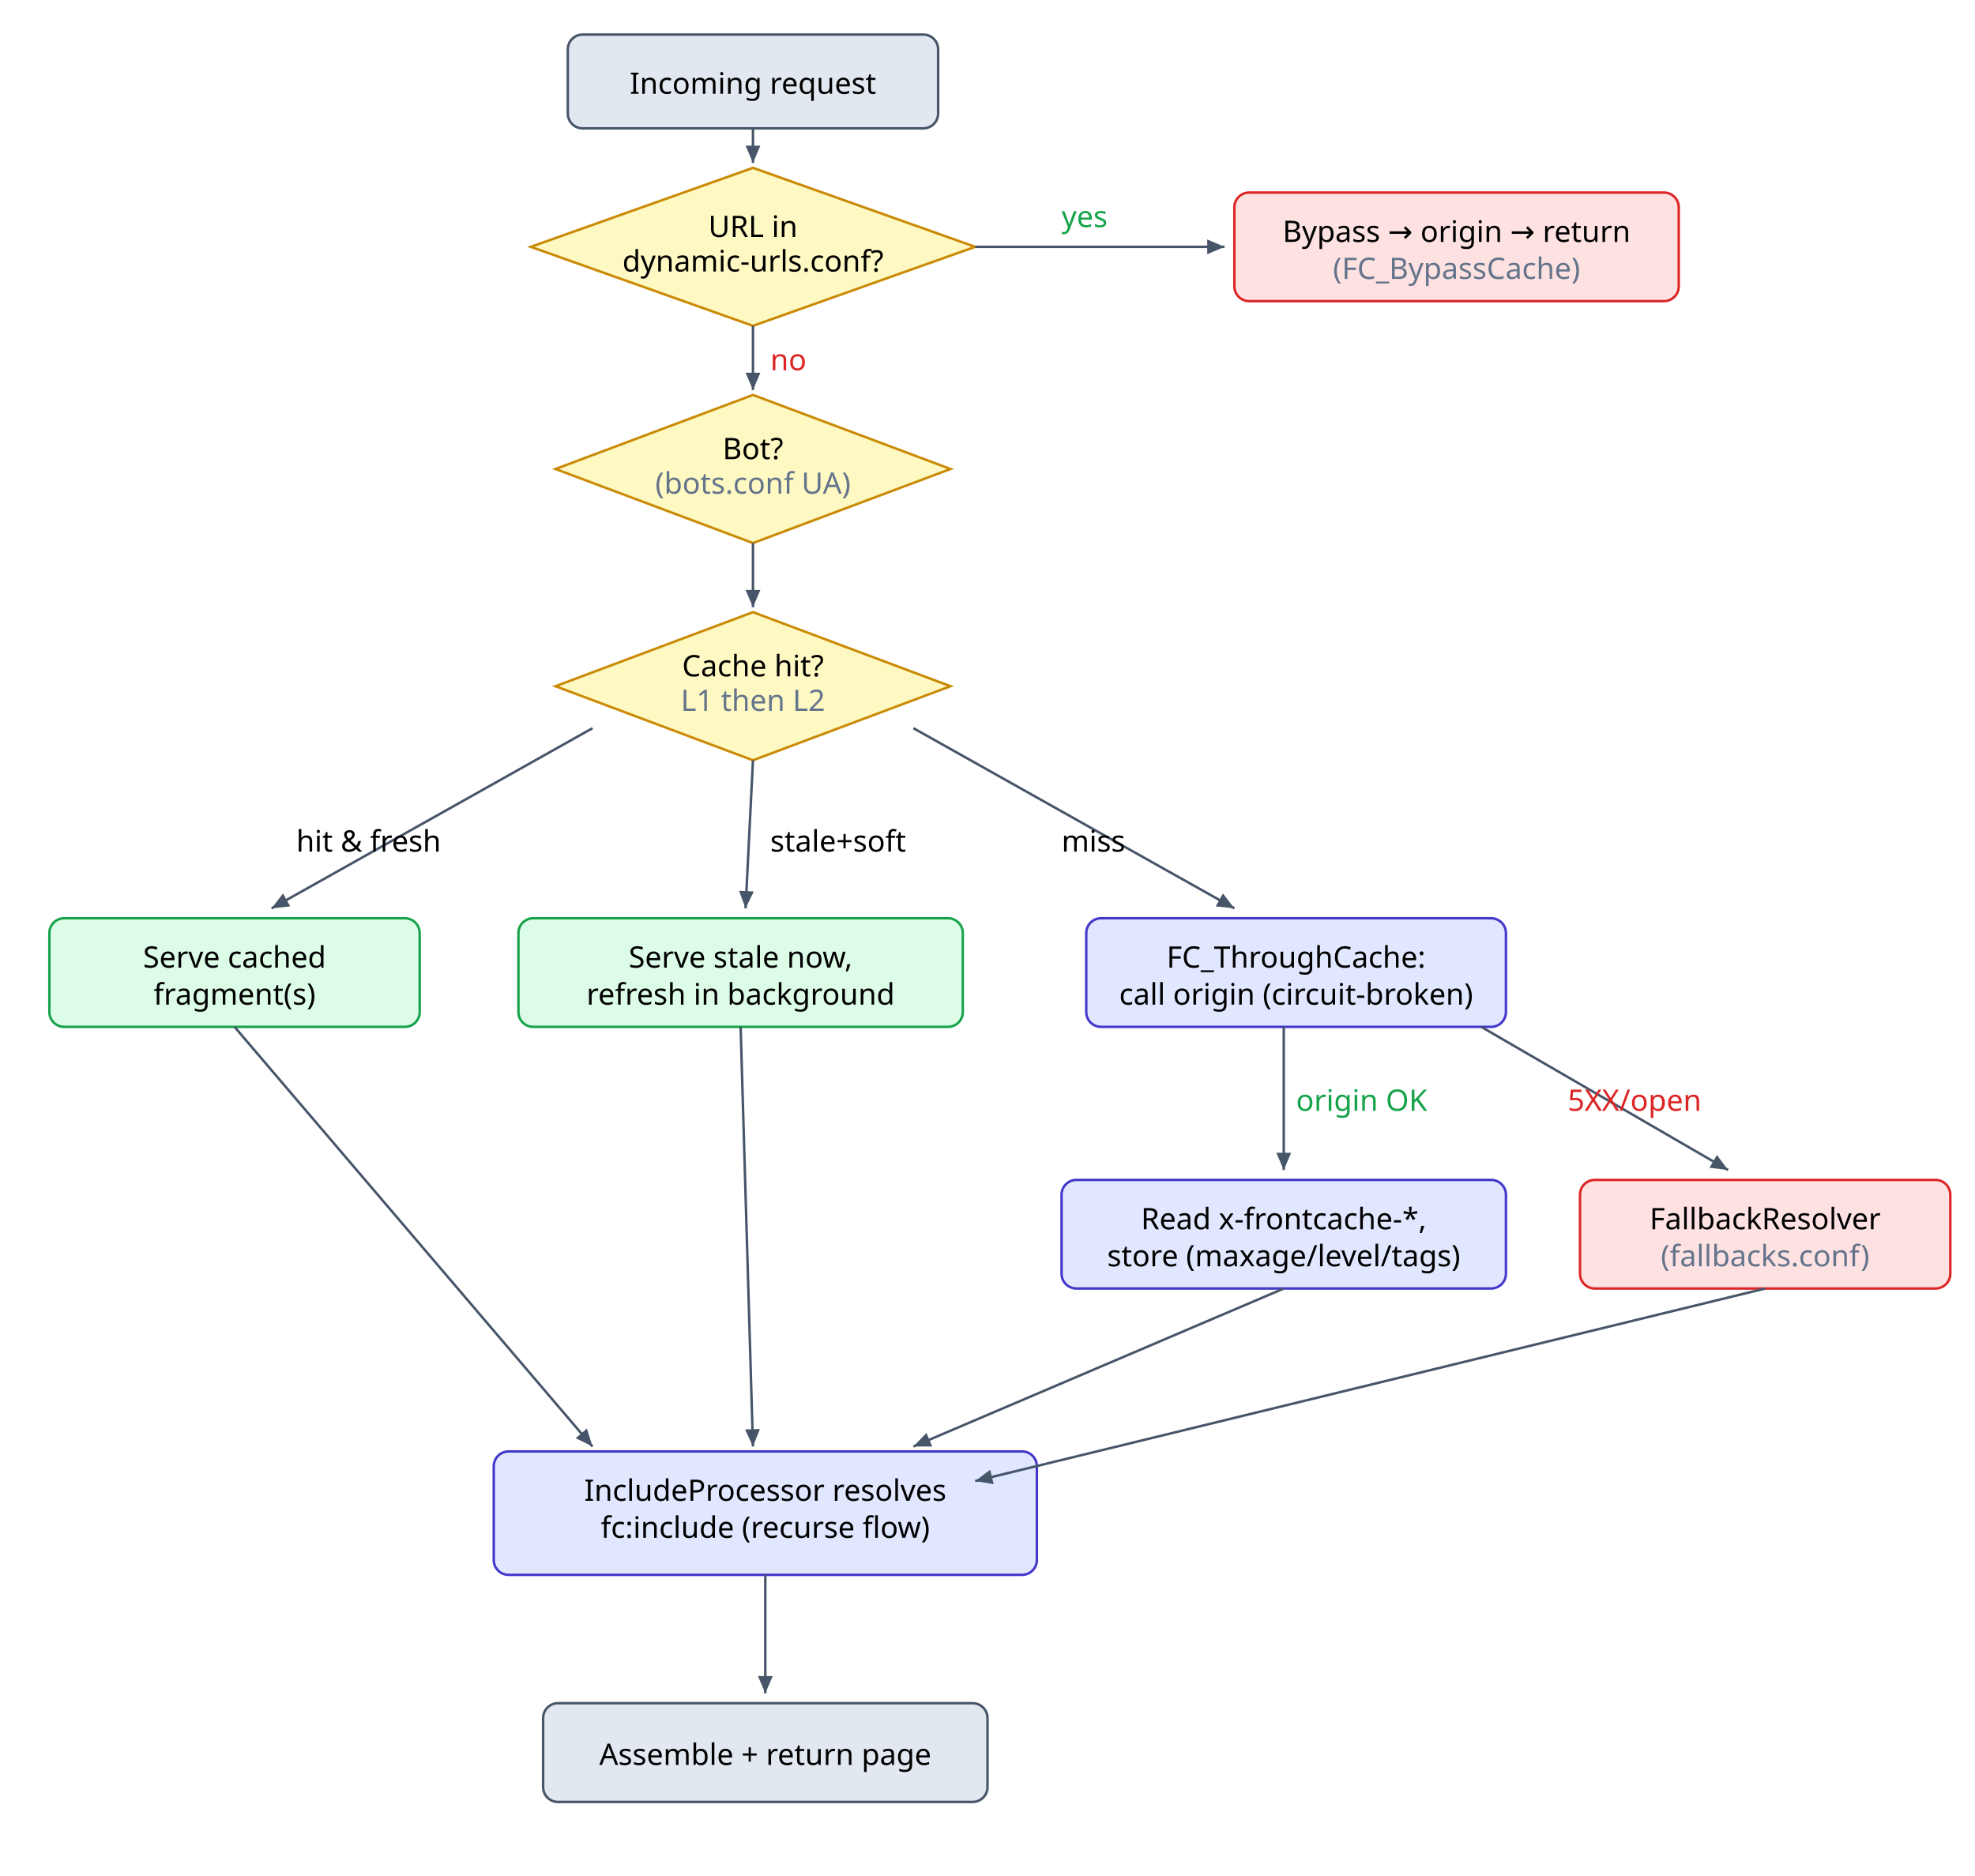
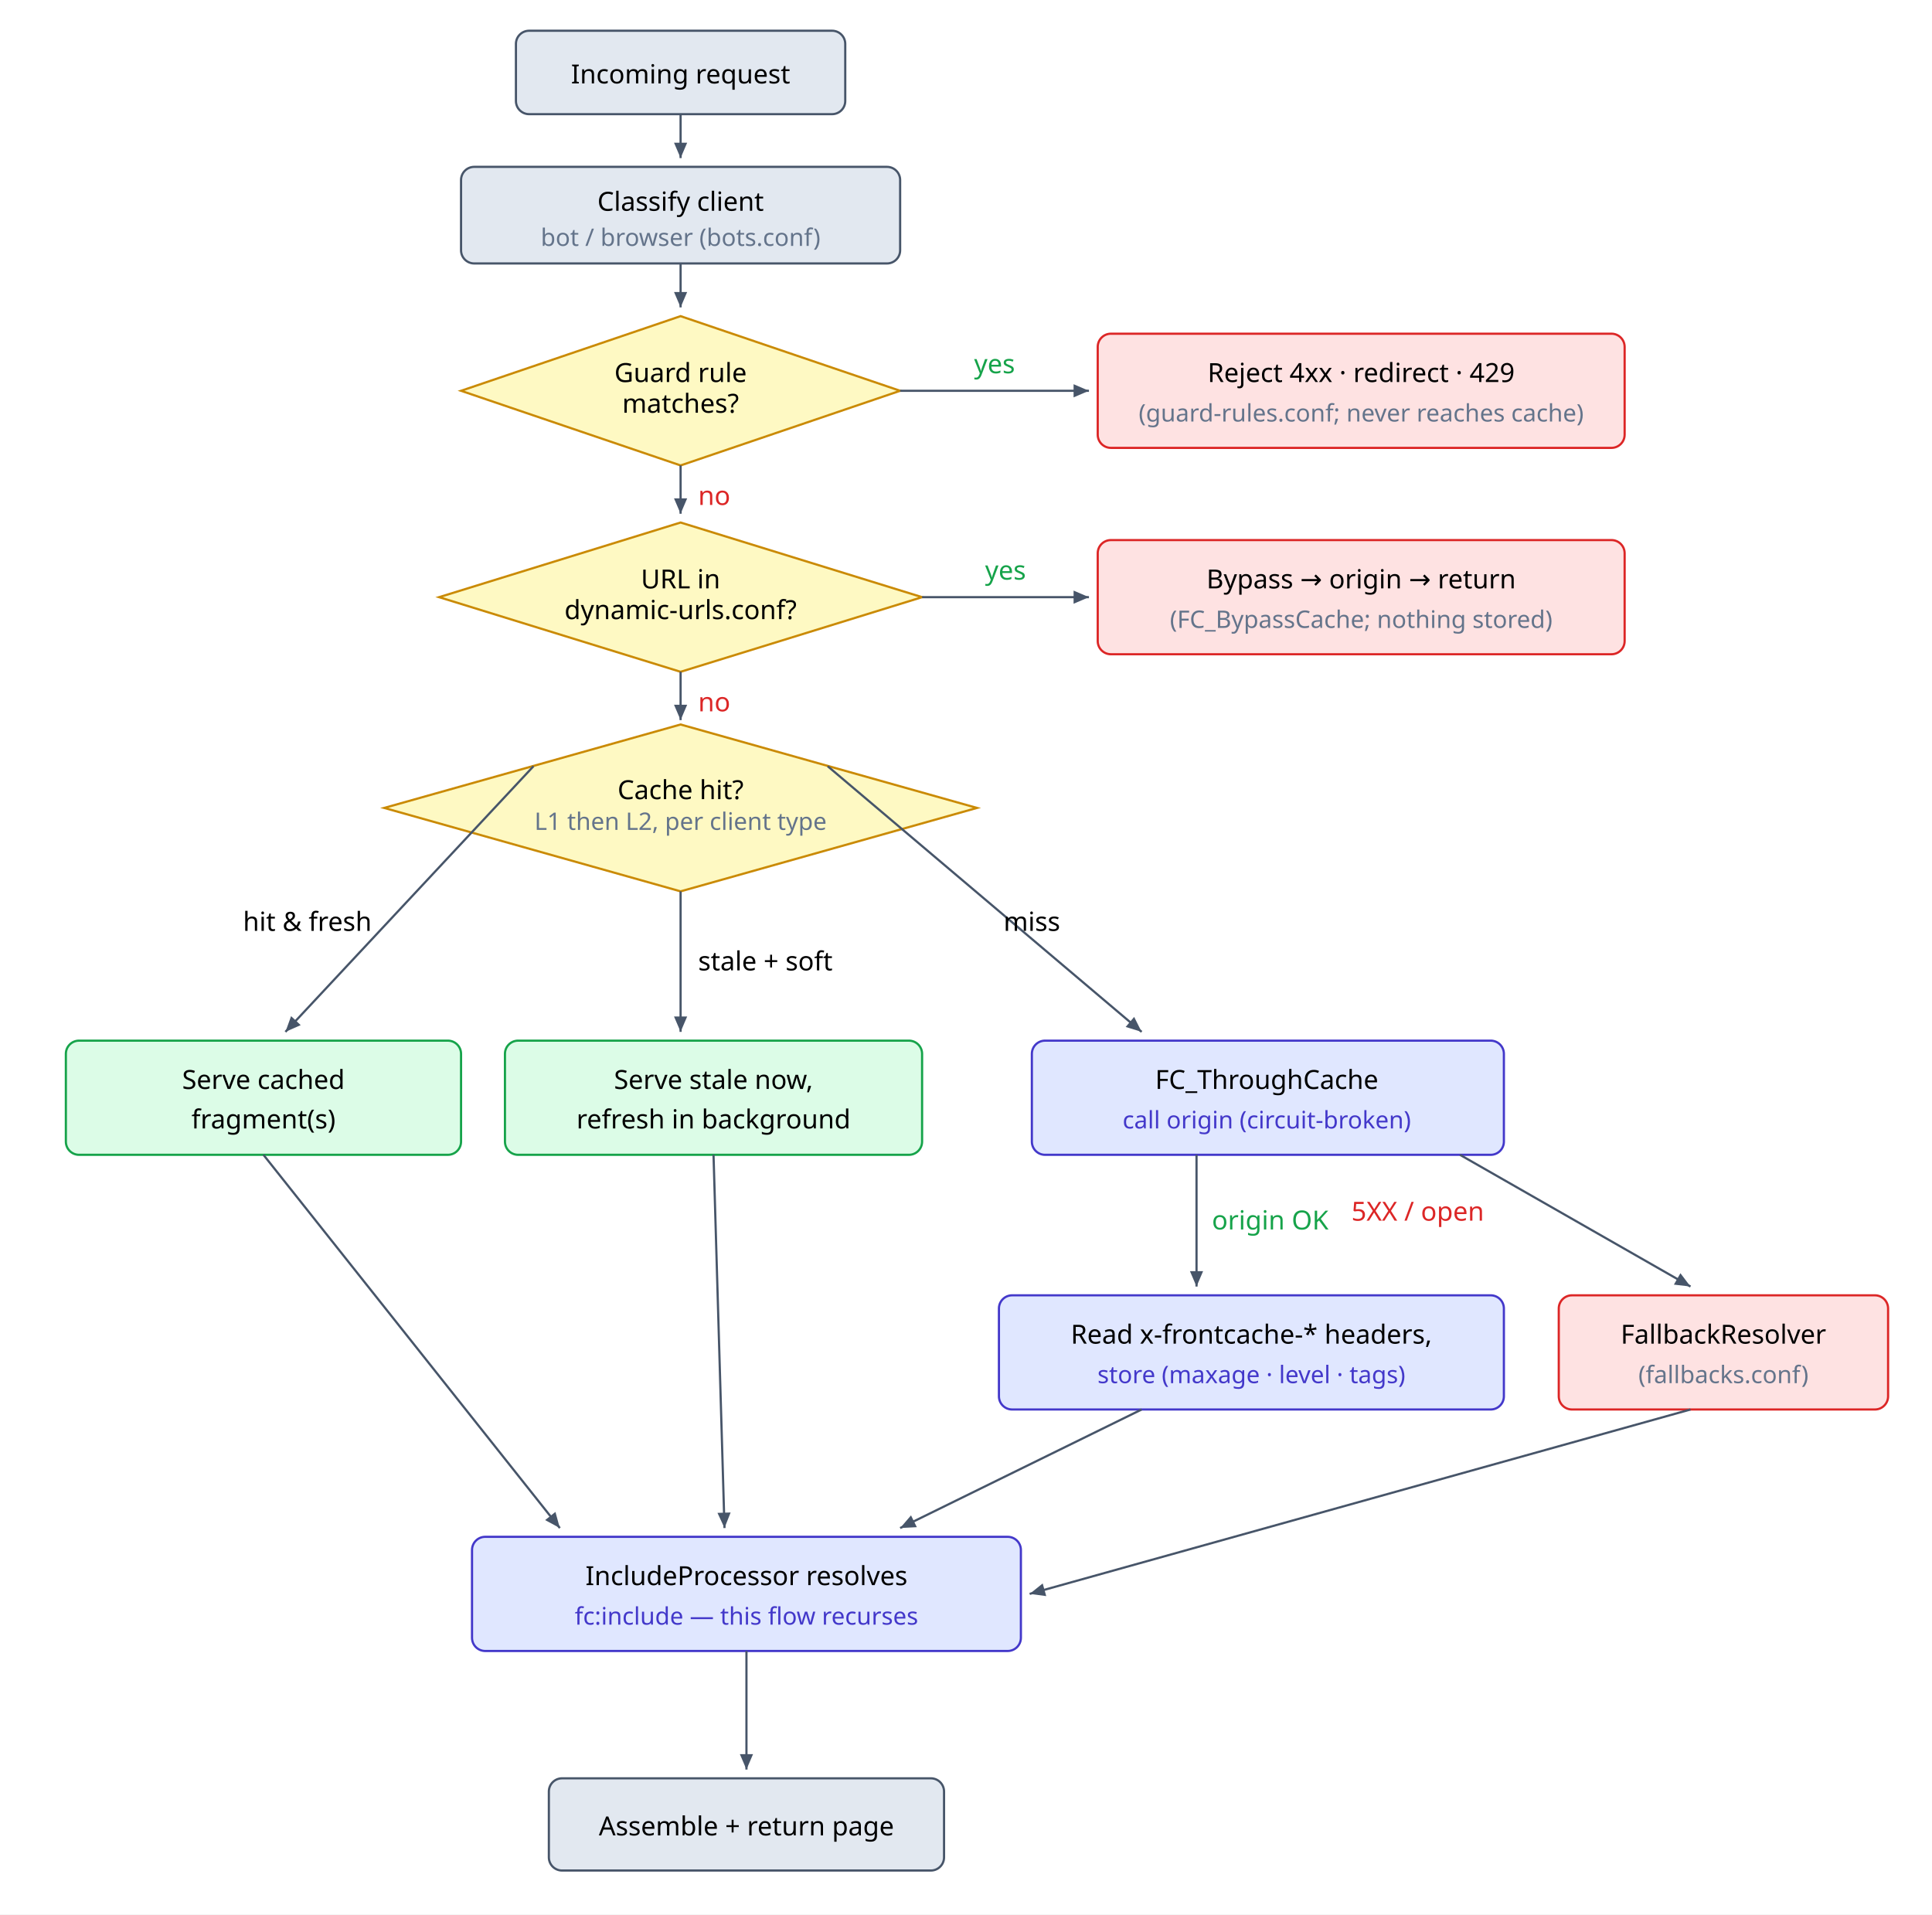
- <svg xmlns="http://www.w3.org/2000/svg" viewBox="0 0 800 760" width="800" height="760" font-family="sans-serif" font-size="12">
+ <svg xmlns="http://www.w3.org/2000/svg" viewBox="0 0 880 872" width="880" height="872" font-family="sans-serif" font-size="12">
  <defs>
    <marker id="a" markerWidth="9" markerHeight="9" refX="7" refY="3" orient="auto">
      <path d="M0,0 L7,3 L0,6 z" fill="#475569" />
    </marker>
  </defs>
-   <rect x="0" y="0" width="800" height="760" fill="#ffffff" />
-   <rect x="230" y="14" width="150" height="38" rx="6" fill="#e2e8f0" stroke="#475569" />
-   <text x="305" y="38" text-anchor="middle">Incoming request</text>
-   <polygon points="215,100 305,68 395,100 305,132" fill="#fef9c3" stroke="#ca8a04" />
-   <text x="305" y="96" text-anchor="middle">URL in</text>
-   <text x="305" y="110" text-anchor="middle">dynamic-urls.conf?</text>
-   <rect x="500" y="78" width="180" height="44" rx="6" fill="#fee2e2" stroke="#dc2626" />
-   <text x="590" y="98" text-anchor="middle">Bypass → origin → return</text>
-   <text x="590" y="113" text-anchor="middle" fill="#64748b">(FC_BypassCache)</text>
-   <polygon points="225,190 305,160 385,190 305,220" fill="#fef9c3" stroke="#ca8a04" />
-   <text x="305" y="186" text-anchor="middle">Bot?</text>
-   <text x="305" y="200" text-anchor="middle" fill="#64748b">(bots.conf UA)</text>
-   <polygon points="225,278 305,248 385,278 305,308" fill="#fef9c3" stroke="#ca8a04" />
-   <text x="305" y="274" text-anchor="middle">Cache hit?</text>
-   <text x="305" y="288" text-anchor="middle" fill="#64748b">L1 then L2</text>
-   <rect x="20" y="372" width="150" height="44" rx="6" fill="#dcfce7" stroke="#16a34a" />
-   <text x="95" y="392" text-anchor="middle">Serve cached</text>
-   <text x="95" y="407" text-anchor="middle">fragment(s)</text>
-   <rect x="210" y="372" width="180" height="44" rx="6" fill="#dcfce7" stroke="#16a34a" />
-   <text x="300" y="392" text-anchor="middle">Serve stale now,</text>
-   <text x="300" y="407" text-anchor="middle">refresh in background</text>
-   <rect x="440" y="372" width="170" height="44" rx="6" fill="#e0e7ff" stroke="#4338ca" />
-   <text x="525" y="392" text-anchor="middle">FC_ThroughCache:</text>
-   <text x="525" y="407" text-anchor="middle">call origin (circuit-broken)</text>
-   <rect x="430" y="478" width="180" height="44" rx="6" fill="#e0e7ff" stroke="#4338ca" />
-   <text x="520" y="498" text-anchor="middle">Read x-frontcache-*,</text>
-   <text x="520" y="513" text-anchor="middle">store (maxage/level/tags)</text>
-   <rect x="640" y="478" width="150" height="44" rx="6" fill="#fee2e2" stroke="#dc2626" />
-   <text x="715" y="498" text-anchor="middle">FallbackResolver</text>
-   <text x="715" y="513" text-anchor="middle" fill="#64748b">(fallbacks.conf)</text>
-   <rect x="200" y="588" width="220" height="50" rx="6" fill="#e0e7ff" stroke="#4338ca" />
-   <text x="310" y="608" text-anchor="middle">IncludeProcessor resolves</text>
-   <text x="310" y="623" text-anchor="middle">fc:include (recurse flow)</text>
-   <rect x="220" y="690" width="180" height="40" rx="6" fill="#e2e8f0" stroke="#475569" />
-   <text x="310" y="715" text-anchor="middle">Assemble + return page</text>
-   <line x1="305" y1="52" x2="305" y2="66" stroke="#475569" marker-end="url(#a)" />
-   <line x1="395" y1="100" x2="496" y2="100" stroke="#475569" marker-end="url(#a)" />
-   <text x="430" y="92" fill="#16a34a">yes</text>
-   <line x1="305" y1="132" x2="305" y2="158" stroke="#475569" marker-end="url(#a)" />
-   <text x="312" y="150" fill="#dc2626">no</text>
-   <line x1="305" y1="220" x2="305" y2="246" stroke="#475569" marker-end="url(#a)" />
-   <line x1="240" y1="295" x2="110" y2="368" stroke="#475569" marker-end="url(#a)" />
-   <text x="120" y="345">hit &amp; fresh</text>
-   <line x1="305" y1="308" x2="302" y2="368" stroke="#475569" marker-end="url(#a)" />
-   <text x="312" y="345">stale+soft</text>
-   <line x1="370" y1="295" x2="500" y2="368" stroke="#475569" marker-end="url(#a)" />
-   <text x="430" y="345">miss</text>
-   <line x1="520" y1="416" x2="520" y2="474" stroke="#475569" marker-end="url(#a)" />
-   <text x="525" y="450" fill="#16a34a">origin OK</text>
-   <line x1="600" y1="416" x2="700" y2="474" stroke="#475569" marker-end="url(#a)" />
-   <text x="635" y="450" fill="#dc2626">5XX/open</text>
-   <line x1="95" y1="416" x2="240" y2="586" stroke="#475569" marker-end="url(#a)" />
-   <line x1="300" y1="416" x2="305" y2="586" stroke="#475569" marker-end="url(#a)" />
-   <line x1="520" y1="522" x2="370" y2="586" stroke="#475569" marker-end="url(#a)" />
-   <line x1="715" y1="522" x2="395" y2="600" stroke="#475569" marker-end="url(#a)" />
-   <line x1="310" y1="638" x2="310" y2="686" stroke="#475569" marker-end="url(#a)" />
+   <rect x="0" y="0" width="880" height="872" fill="#ffffff" />
+   <rect x="235" y="14" width="150" height="38" rx="6" fill="#e2e8f0" stroke="#475569" />
+   <text x="310" y="38" text-anchor="middle">Incoming request</text>
+   <line x1="310" y1="52" x2="310" y2="72" stroke="#475569" marker-end="url(#a)" />
+   <rect x="210" y="76" width="200" height="44" rx="6" fill="#e2e8f0" stroke="#475569" />
+   <text x="310" y="96" text-anchor="middle">Classify client</text>
+   <text x="310" y="112" text-anchor="middle" font-size="11" fill="#64748b">bot / browser (bots.conf)</text>
+   <line x1="310" y1="120" x2="310" y2="140" stroke="#475569" marker-end="url(#a)" />
+   <polygon points="210,178 310,144 410,178 310,212" fill="#fef9c3" stroke="#ca8a04" />
+   <text x="310" y="174" text-anchor="middle">Guard rule</text>
+   <text x="310" y="188" text-anchor="middle">matches?</text>
+   <rect x="500" y="152" width="240" height="52" rx="6" fill="#fee2e2" stroke="#dc2626" />
+   <text x="620" y="174" text-anchor="middle">Reject 4xx · redirect · 429</text>
+   <text x="620" y="192" text-anchor="middle" font-size="11" fill="#64748b">(guard-rules.conf; never reaches cache)</text>
+   <line x1="410" y1="178" x2="496" y2="178" stroke="#475569" marker-end="url(#a)" />
+   <text x="453" y="170" text-anchor="middle" fill="#16a34a">yes</text>
+   <line x1="310" y1="212" x2="310" y2="234" stroke="#475569" marker-end="url(#a)" />
+   <text x="318" y="230" fill="#dc2626">no</text>
+   <polygon points="200,272 310,238 420,272 310,306" fill="#fef9c3" stroke="#ca8a04" />
+   <text x="310" y="268" text-anchor="middle">URL in</text>
+   <text x="310" y="282" text-anchor="middle">dynamic-urls.conf?</text>
+   <rect x="500" y="246" width="240" height="52" rx="6" fill="#fee2e2" stroke="#dc2626" />
+   <text x="620" y="268" text-anchor="middle">Bypass → origin → return</text>
+   <text x="620" y="286" text-anchor="middle" font-size="11" fill="#64748b">(FC_BypassCache; nothing stored)</text>
+   <line x1="420" y1="272" x2="496" y2="272" stroke="#475569" marker-end="url(#a)" />
+   <text x="458" y="264" text-anchor="middle" fill="#16a34a">yes</text>
+   <line x1="310" y1="306" x2="310" y2="328" stroke="#475569" marker-end="url(#a)" />
+   <text x="318" y="324" fill="#dc2626">no</text>
+   <polygon points="175,368 310,330 445,368 310,406" fill="#fef9c3" stroke="#ca8a04" />
+   <text x="310" y="364" text-anchor="middle">Cache hit?</text>
+   <text x="310" y="378" text-anchor="middle" font-size="11" fill="#64748b">L1 then L2, per client type</text>
+   <rect x="30" y="474" width="180" height="52" rx="6" fill="#dcfce7" stroke="#16a34a" />
+   <text x="120" y="496" text-anchor="middle">Serve cached</text>
+   <text x="120" y="514" text-anchor="middle">fragment(s)</text>
+   <rect x="230" y="474" width="190" height="52" rx="6" fill="#dcfce7" stroke="#16a34a" />
+   <text x="325" y="496" text-anchor="middle">Serve stale now,</text>
+   <text x="325" y="514" text-anchor="middle">refresh in background</text>
+   <rect x="470" y="474" width="215" height="52" rx="6" fill="#e0e7ff" stroke="#4338ca" />
+   <text x="577" y="496" text-anchor="middle">FC_ThroughCache</text>
+   <text x="577" y="514" text-anchor="middle" font-size="11" fill="#4338ca">call origin (circuit-broken)</text>
+   <line x1="243" y1="349" x2="130" y2="470" stroke="#475569" marker-end="url(#a)" />
+   <text x="140" y="424" text-anchor="middle">hit &amp; fresh</text>
+   <line x1="310" y1="406" x2="310" y2="470" stroke="#475569" marker-end="url(#a)" />
+   <text x="318" y="442">stale + soft</text>
+   <line x1="377" y1="349" x2="520" y2="470" stroke="#475569" marker-end="url(#a)" />
+   <text x="470" y="424" text-anchor="middle">miss</text>
+   <rect x="455" y="590" width="230" height="52" rx="6" fill="#e0e7ff" stroke="#4338ca" />
+   <text x="570" y="612" text-anchor="middle">Read x-frontcache-* headers,</text>
+   <text x="570" y="630" text-anchor="middle" font-size="11" fill="#4338ca">store (maxage · level · tags)</text>
+   <rect x="710" y="590" width="150" height="52" rx="6" fill="#fee2e2" stroke="#dc2626" />
+   <text x="785" y="612" text-anchor="middle">FallbackResolver</text>
+   <text x="785" y="630" text-anchor="middle" font-size="11" fill="#64748b">(fallbacks.conf)</text>
+   <line x1="545" y1="526" x2="545" y2="586" stroke="#475569" marker-end="url(#a)" />
+   <text x="552" y="560" fill="#16a34a">origin OK</text>
+   <line x1="665" y1="526" x2="770" y2="586" stroke="#475569" marker-end="url(#a)" />
+   <text x="676" y="556" text-anchor="end" fill="#dc2626">5XX / open</text>
+   <rect x="215" y="700" width="250" height="52" rx="6" fill="#e0e7ff" stroke="#4338ca" />
+   <text x="340" y="722" text-anchor="middle">IncludeProcessor resolves</text>
+   <text x="340" y="740" text-anchor="middle" font-size="11" fill="#4338ca">fc:include — this flow recurses</text>
+   <line x1="120" y1="526" x2="255" y2="696" stroke="#475569" marker-end="url(#a)" />
+   <line x1="325" y1="526" x2="330" y2="696" stroke="#475569" marker-end="url(#a)" />
+   <line x1="520" y1="642" x2="410" y2="696" stroke="#475569" marker-end="url(#a)" />
+   <line x1="770" y1="642" x2="469" y2="726" stroke="#475569" marker-end="url(#a)" />
+   <rect x="250" y="810" width="180" height="42" rx="6" fill="#e2e8f0" stroke="#475569" />
+   <text x="340" y="836" text-anchor="middle">Assemble + return page</text>
+   <line x1="340" y1="752" x2="340" y2="806" stroke="#475569" marker-end="url(#a)" />
</svg>
